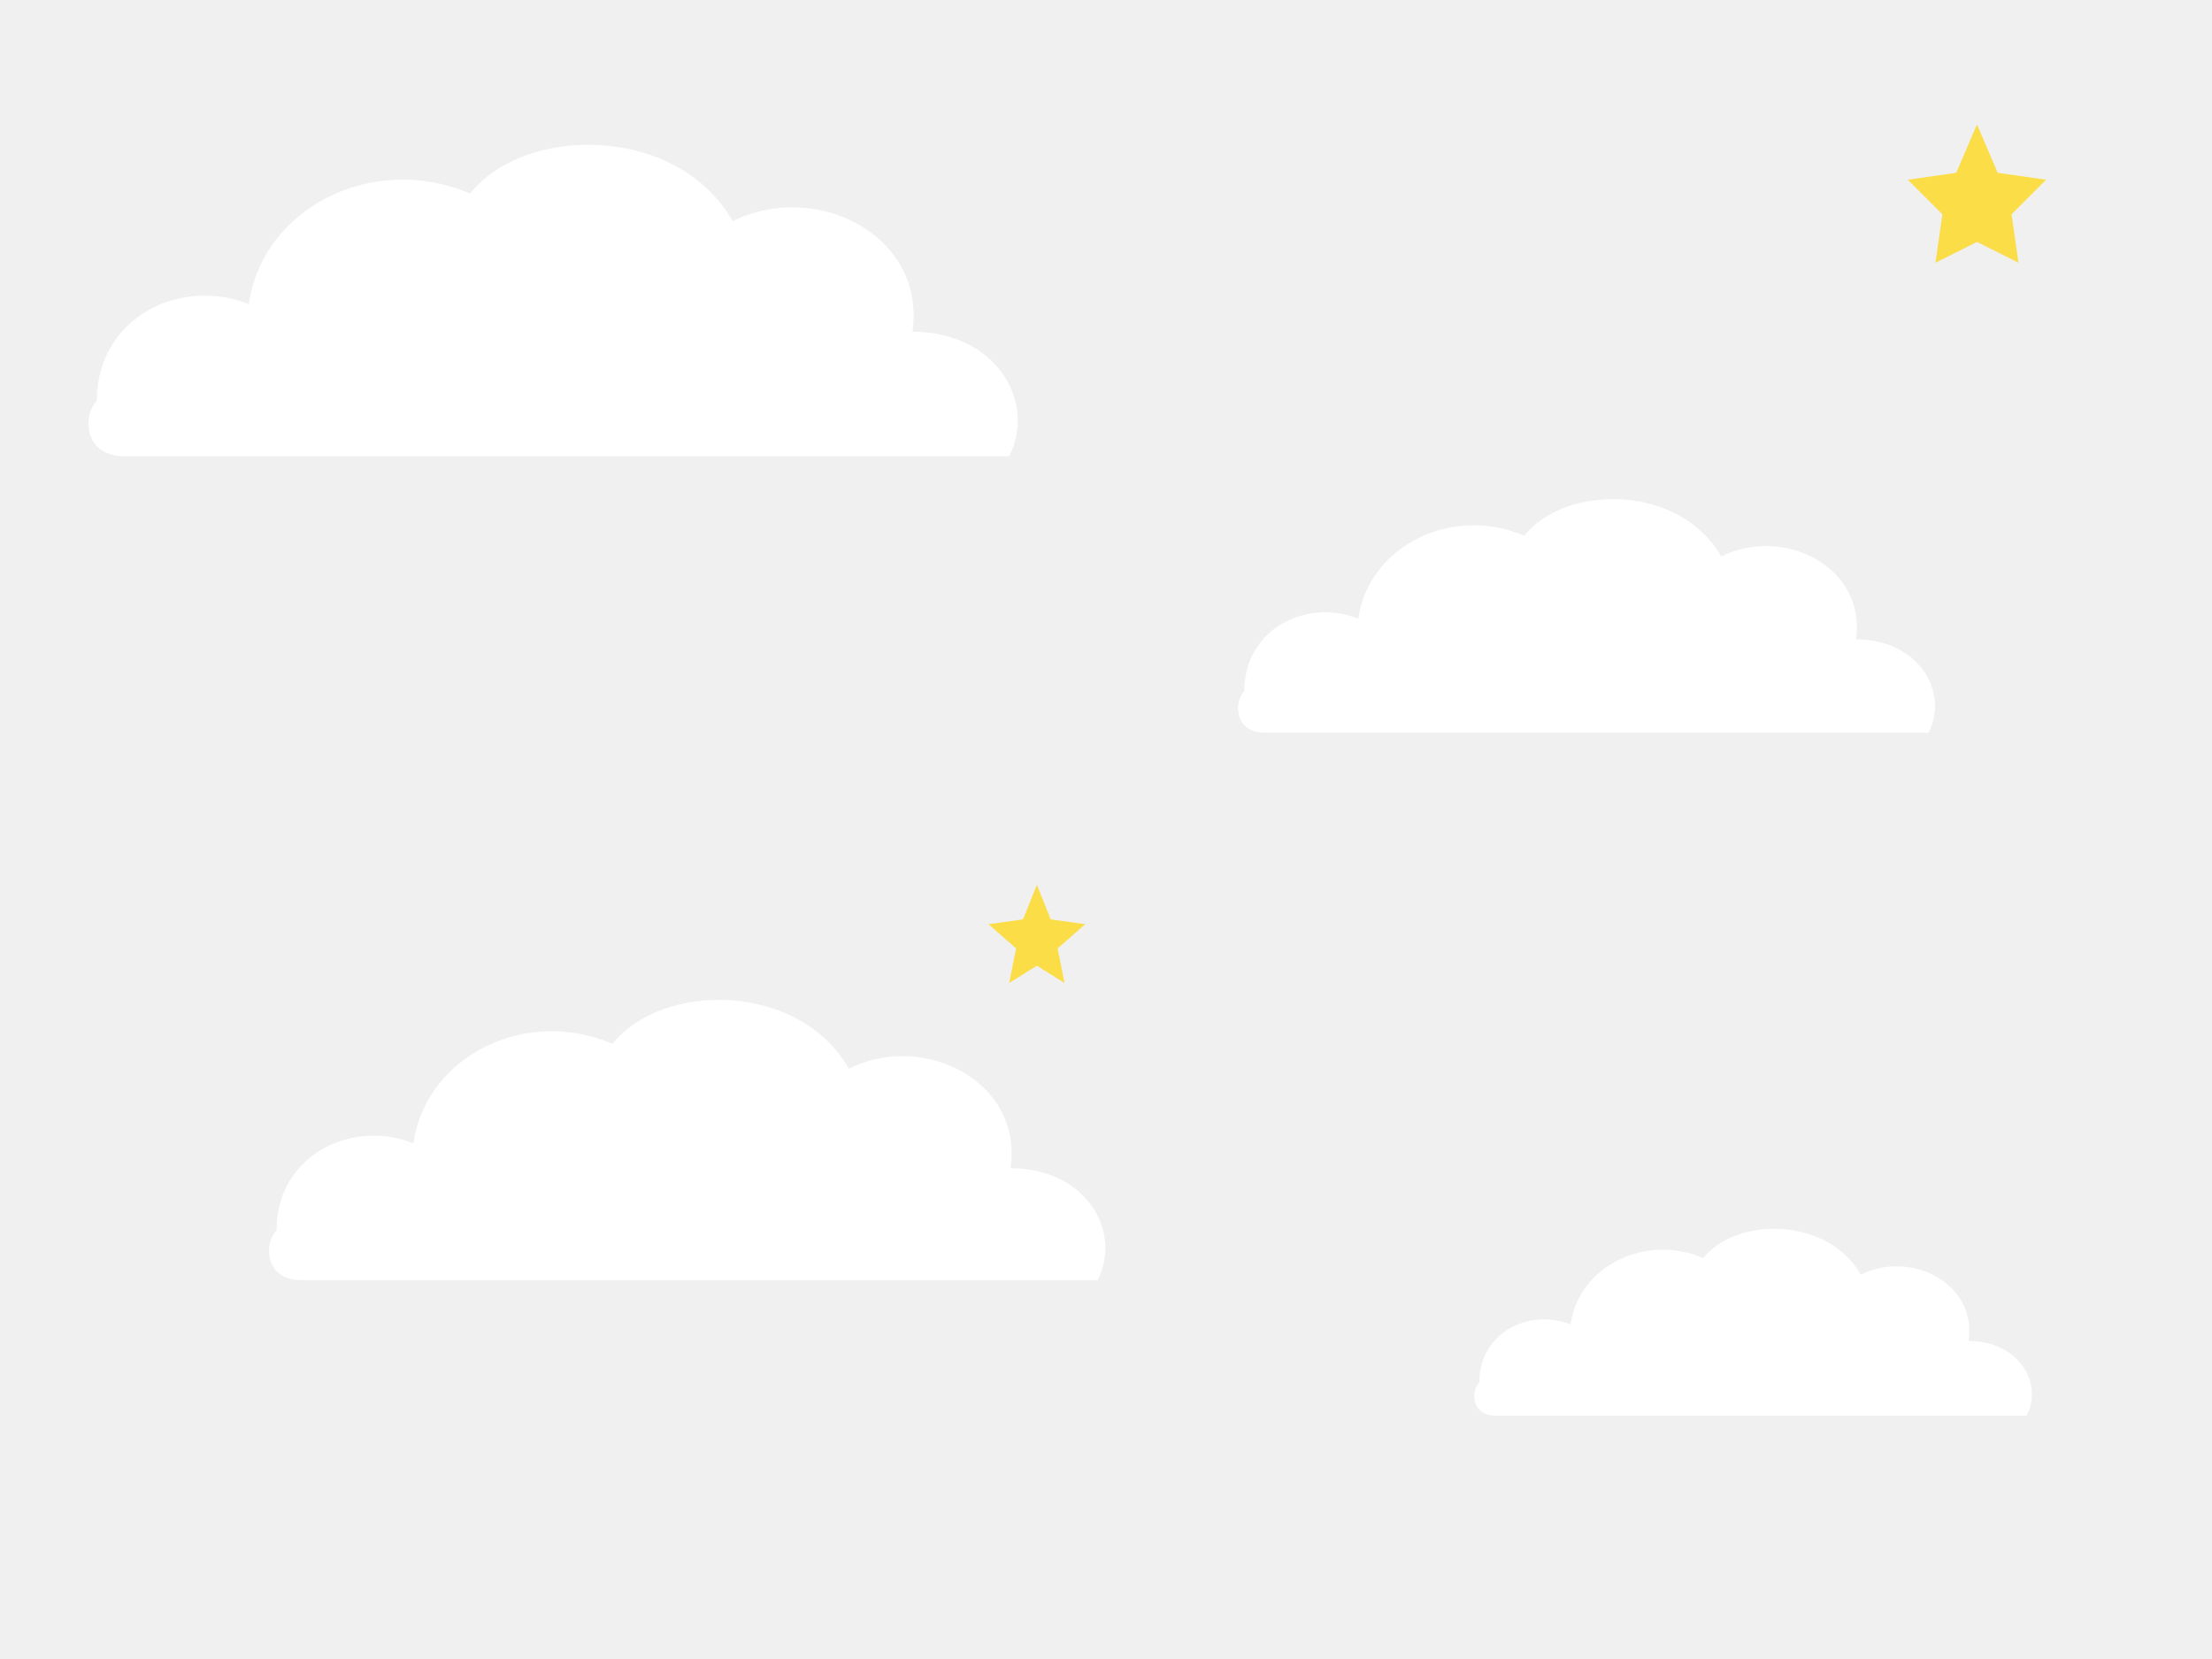
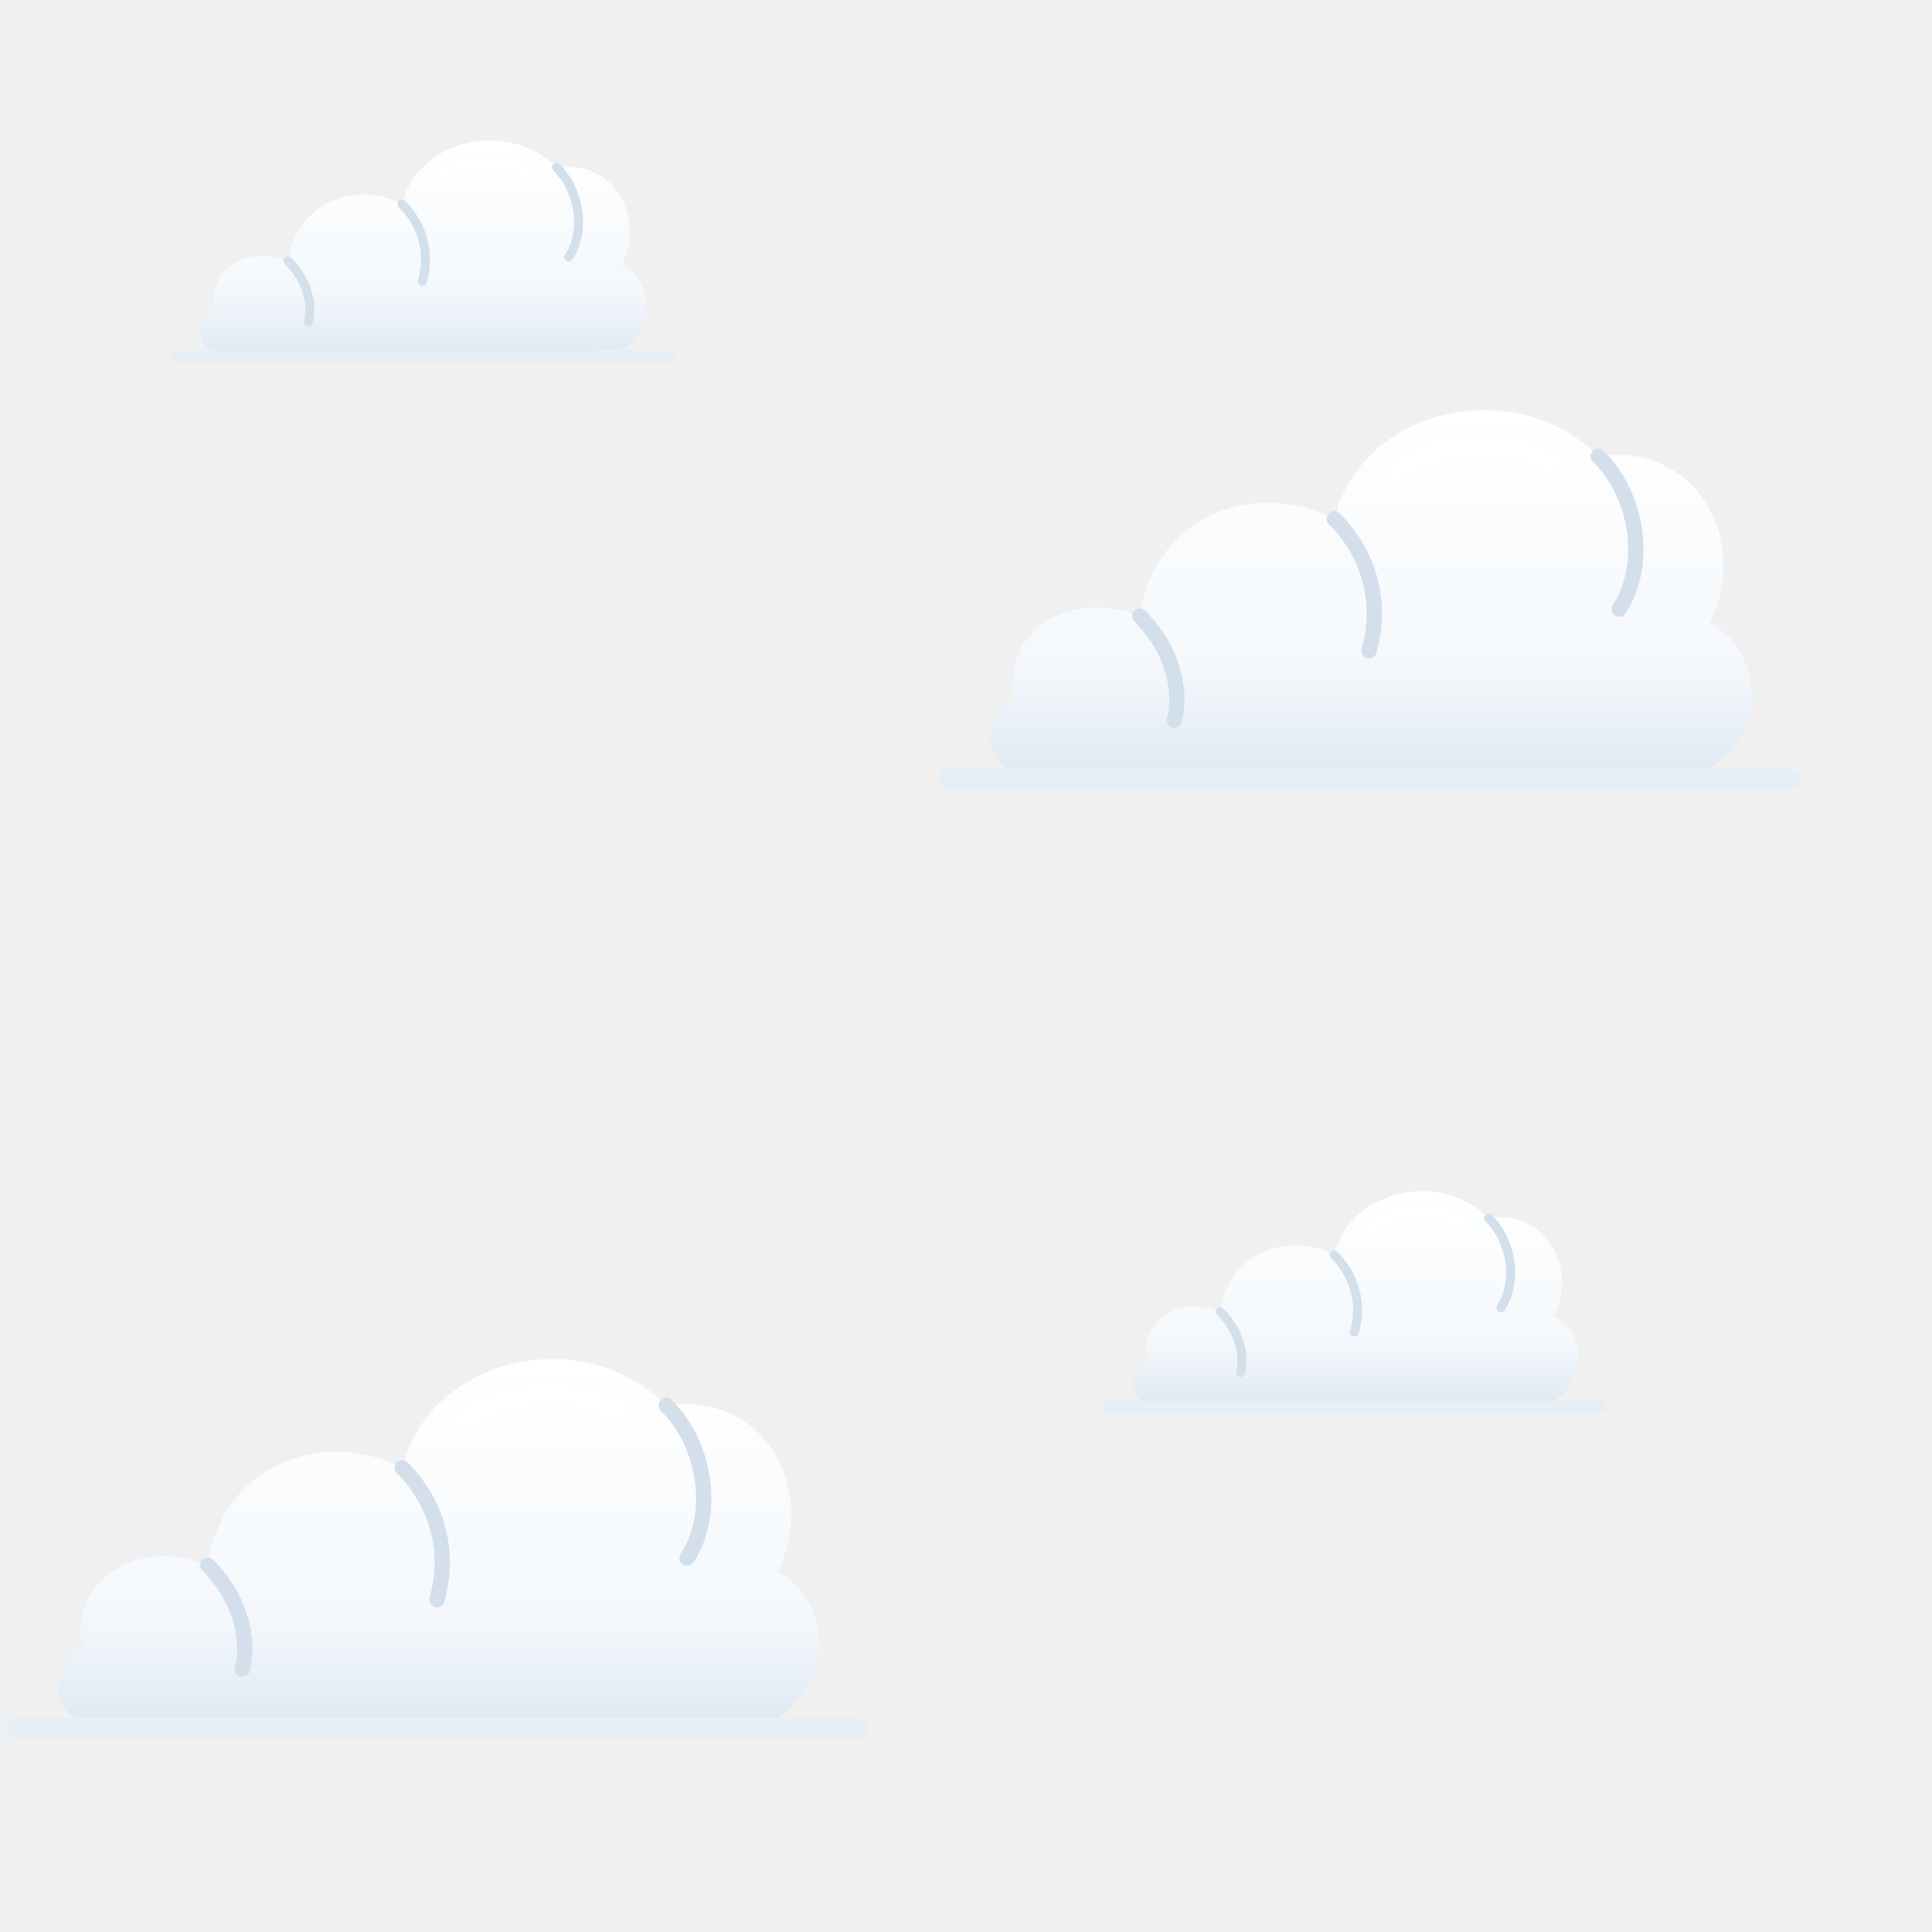
- <svg xmlns="http://www.w3.org/2000/svg" width="320" height="240" viewBox="0 0 320 240">
+ <svg xmlns="http://www.w3.org/2000/svg" width="228" height="228" viewBox="0 0 228 228">
  <defs>
-     <path id="c" d="M0 40 C0 28 12 22 22 26 C24 12 40 4 54 10 C62 0 84 0 92 14 C104 8 120 16 118 30 C130 30 136 40 132 48 L4 48 C-2 48 -2 42 0 40z" />
+     <linearGradient id="g" x1="0" y1="0" x2="0" y2="1">
+       <stop offset="0" stop-color="#ffffff" />
+       <stop offset=".7" stop-color="#f4f8fc" />
+       <stop offset="1" stop-color="#dfe9f3" />
+     </linearGradient>
+     <g id="cl">
+       <path d="M10 58C3 58 1 51 7 47C5 37 15 31 25 35C27 21 41 15 53 21C57 5 79 0 91 12C105 10 113 24 107 36C115 40 115 52 107 57Z" fill="url(#g)" />
+       <path d="M25 35C30 40 31 46 30 50M53 21C58 26 60 33 58 40M91 12C97 18 98 28 94 34" fill="none" stroke="#d3dfeb" stroke-width="2.2" stroke-linecap="round" />
+       <path d="M62 14C68 10 78 9 84 13" fill="none" stroke="#fff" stroke-width="3" stroke-linecap="round" opacity=".9" />
+       <rect x="-4" y="57" width="124" height="3" rx="1.5" fill="#e6eef6" />
+     </g>
  </defs>
-   <g fill="#fff">
-     <use href="#c" x="14" y="18" />
-     <use href="#c" x="180" y="70" transform="translate(180 70) scale(.75) translate(-180 -70)" />
-     <use href="#c" x="40" y="142" transform="translate(40 142) scale(.9) translate(-40 -142)" />
-     <use href="#c" x="214" y="176" transform="translate(214 176) scale(.6) translate(-214 -176)" />
-   </g>
-   <g fill="#ffd400" opacity=".7">
-     <path d="M286 18l3 7 7 1-5 5 1 7-6-3-6 3 1-7-5-5 7-1z" />
-     <path d="M150 128l2 5 5 .7-4 3.5 1 5-4-2.5-4 2.5 1-5-4-3.5 5-.7z" />
-   </g>
+   <use href="#cl" transform="translate(22 14) scale(.48)" />
+   <use href="#cl" transform="translate(114 44) scale(.82)" />
+   <use href="#cl" transform="translate(132 138) scale(.48)" />
+   <use href="#cl" transform="translate(4 156) scale(.82)" />
+   <use href="#cl" transform="translate(-110 44) scale(.82)" />
</svg>
